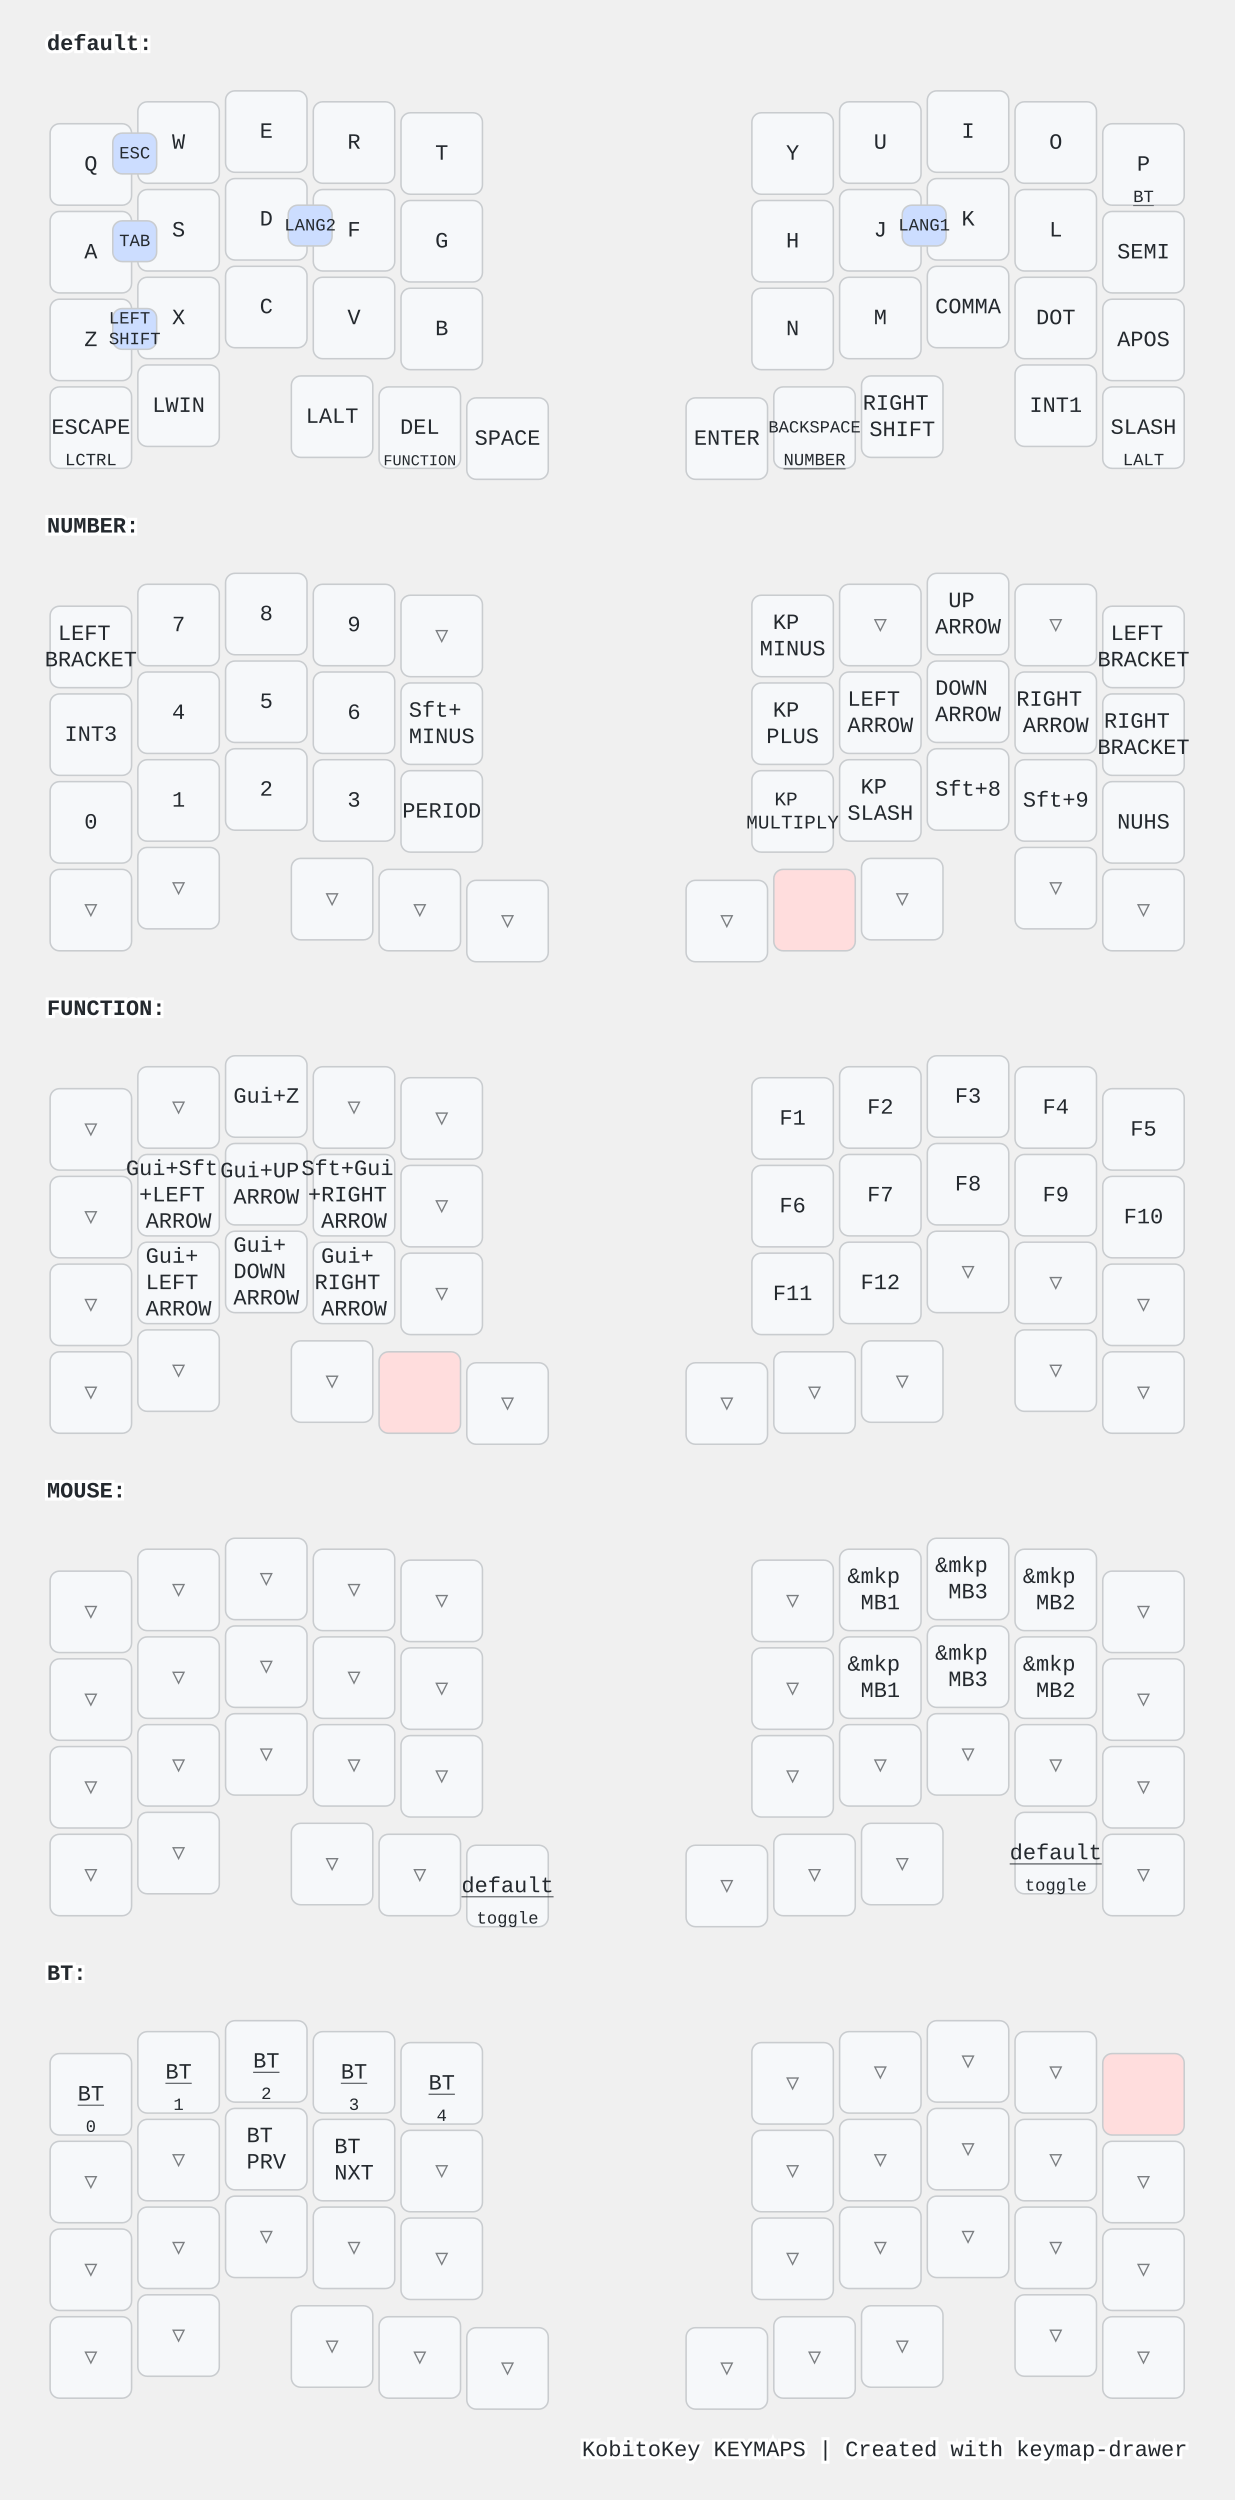
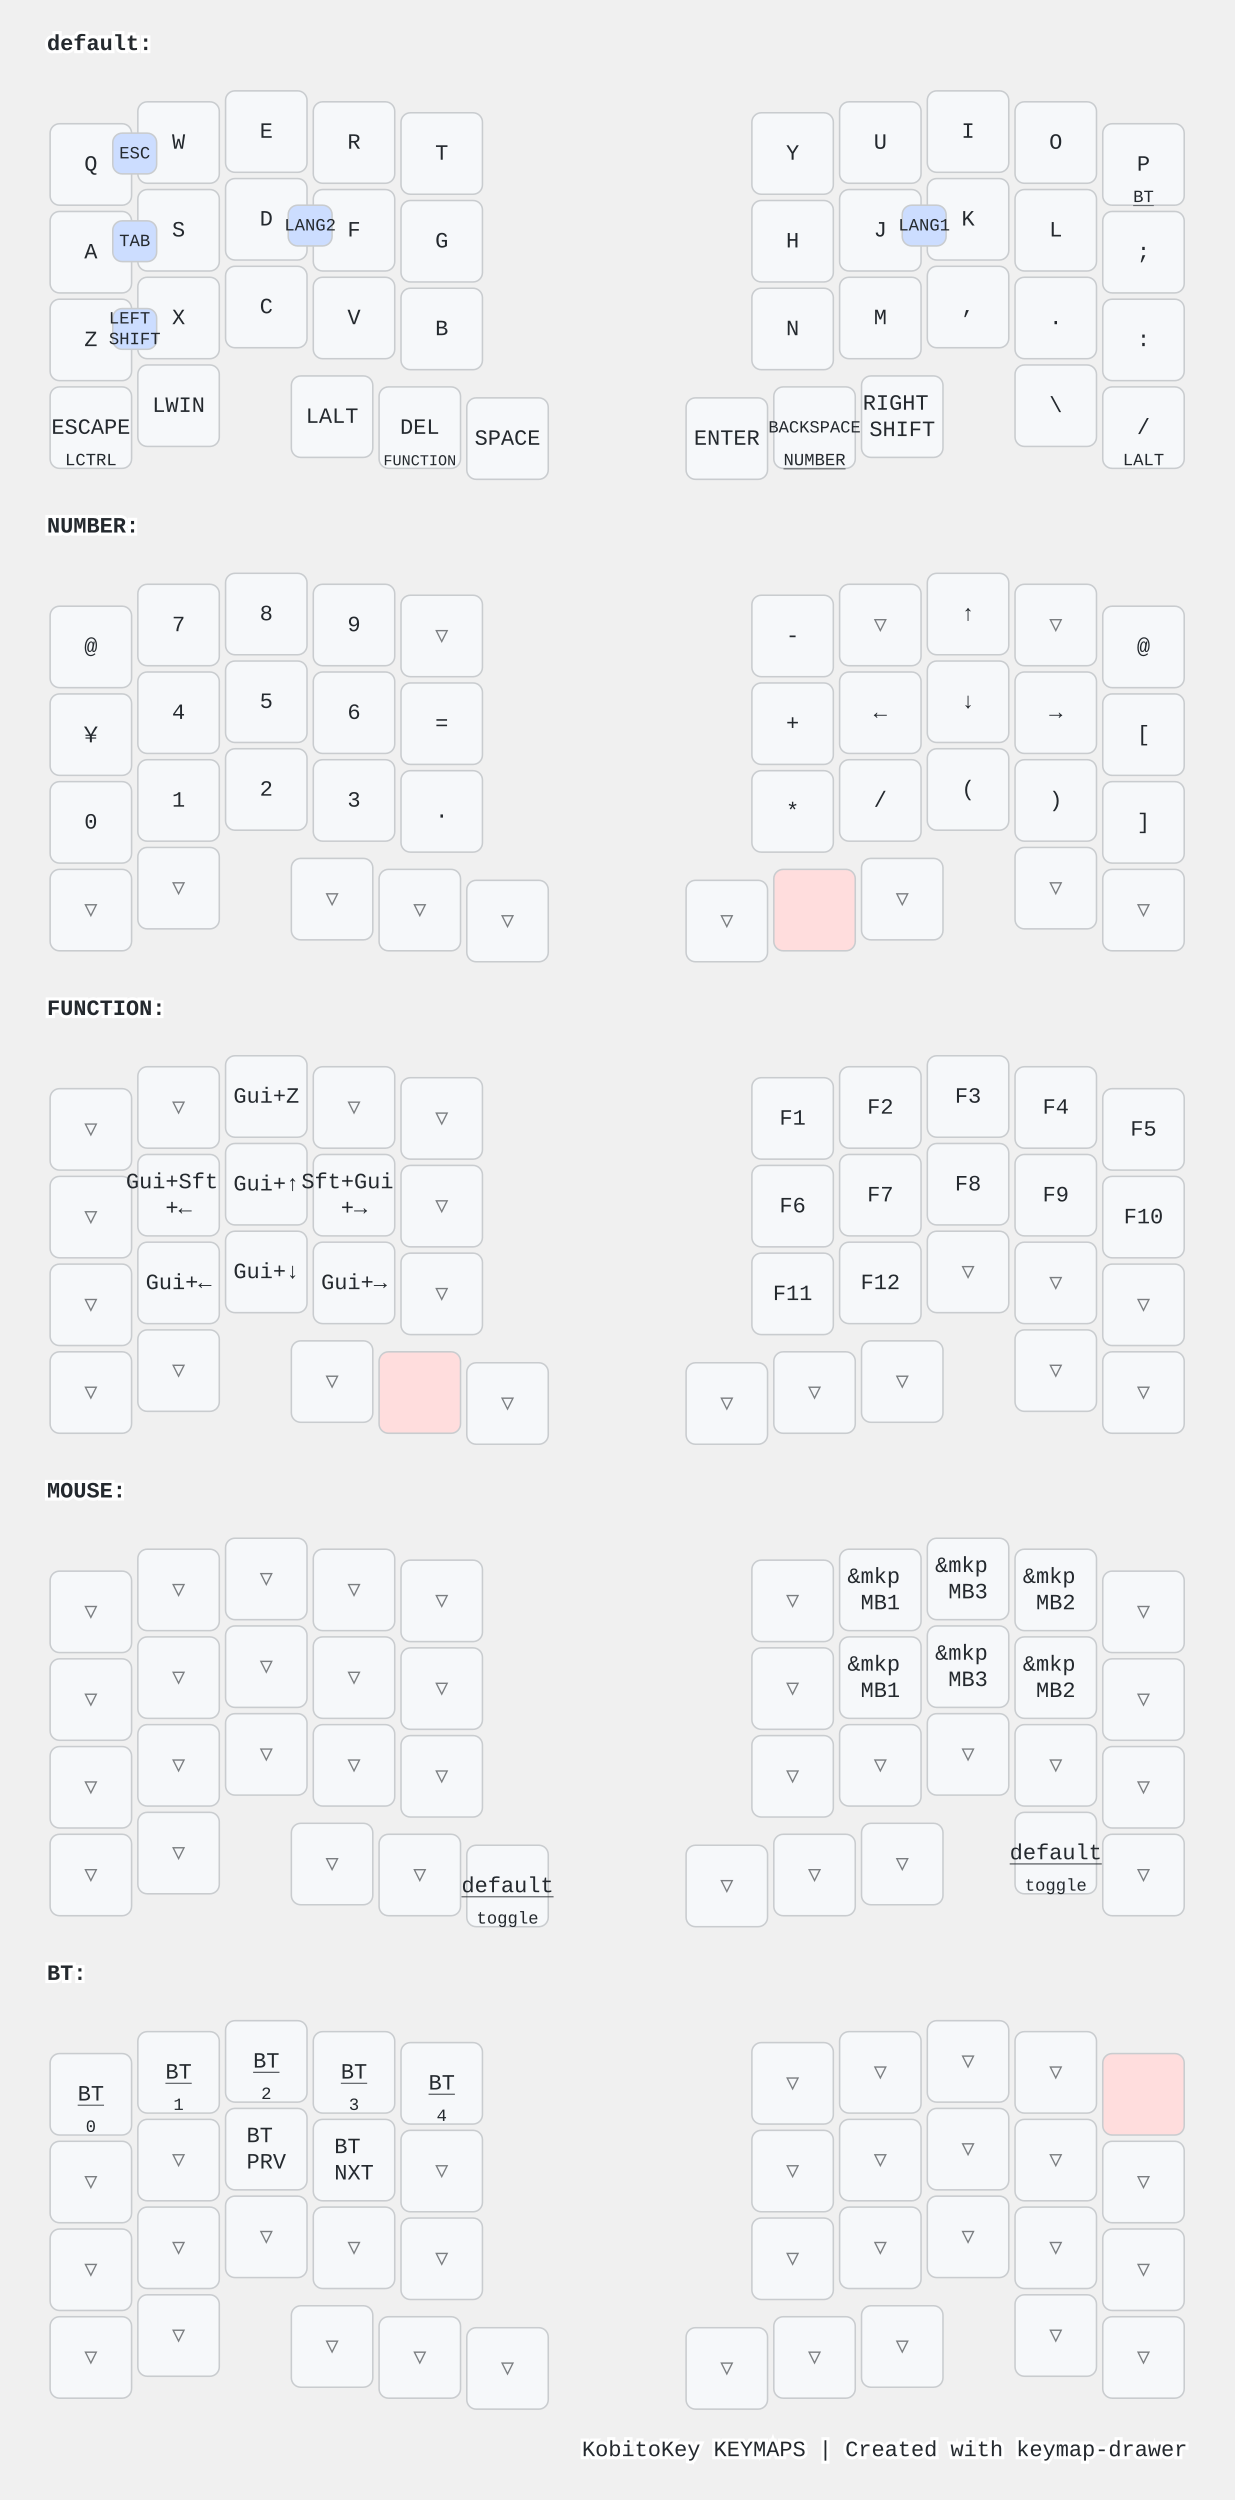
<svg xmlns="http://www.w3.org/2000/svg" width="788" height="1596" viewBox="0 0 788 1596" class="keymap">
  <style>/* inherit to force styles through use tags */
svg path {
    fill: inherit;
}

/* font and background color specifications */
svg.keymap {
    font-family: SFMono-Regular,Consolas,Liberation Mono,Menlo,monospace;
    font-size: 14px;
    font-kerning: normal;
    text-rendering: optimizeLegibility;
    fill: #24292e;
}

/* default key styling */
rect.key {
    fill: #f6f8fa;
}

rect.key, rect.combo {
    stroke: #c9cccf;
    stroke-width: 1;
}

/* default key side styling, only used is draw_key_sides is set */
rect.side {
    filter: brightness(90%);
}

/* color accent for combo boxes */
rect.combo, rect.combo-separate {
    fill: #cdf;
}

/* color accent for held keys */
rect.held, rect.combo.held {
    fill: #fdd;
}

/* color accent for ghost (optional) keys */
rect.ghost, rect.combo.ghost {
    stroke-dasharray: 4, 4;
    stroke-width: 2;
}

text {
    text-anchor: middle;
    dominant-baseline: middle;
}

/* styling for layer labels */
text.label {
    font-weight: bold;
    text-anchor: start;
    stroke: white;
    stroke-width: 4;
    paint-order: stroke;
}

/* styling for optional footer */
text.footer {
    text-anchor: end;
    dominant-baseline: auto;
    stroke: white;
    stroke-width: 4;
    paint-order: stroke;
}

/* styling for combo tap, and key non-tap label text */
text.combo, text.hold, text.shifted, text.left, text.right, text.tl, text.tr, text.bl, text.br {
    font-size: 11px;
}

text.hold, text.bl, text.br {
    text-anchor: middle;
    dominant-baseline: auto;
}

text.shifted, text.tl, text.tr {
    text-anchor: middle;
    dominant-baseline: hanging;
}

text.left, text.tl, text.bl {
    text-anchor: start;
}

text.right, text.tr, text.br {
    text-anchor: end;
}

text.layer-activator {
    text-decoration: underline;
}

/* styling for hold/shifted label text in combo box */
text.combo.hold, text.combo.shifted, text.combo.left, text.combo.right {
    font-size: 8px;
}

/* lighter symbol for transparent keys */
text.trans {
    fill: #7b7e81;
}

/* styling for combo dendrons */
path.combo {
    stroke-width: 1;
    stroke: gray;
    fill: none;
}

/* Start Tabler Icons Cleanup */
/* cannot use height/width with glyphs */
.icon-tabler &gt; path {
    fill: inherit;
    stroke: inherit;
    stroke-width: 2;
}
/* hide tabler's default box */
.icon-tabler &gt; path[stroke="none"][fill="none"] {
    visibility: hidden;
}
/* End Tabler Icons Cleanup */

@media (prefers-color-scheme: dark) {
svg.keymap { fill: #d1d6db; }
rect.key { fill: #3f4750; }
rect.key, rect.combo { stroke: #60666c; }
rect.combo, rect.combo-separate { fill: #1f3d7a; }
rect.held, rect.combo.held { fill: #854747; }
text.label, text.footer { stroke: black; }
text.trans { fill: #7e8184; }
path.combo { stroke: #7f7f7f; }

}</style>
  <g transform="translate(30, 0)" class="layer-default">
    <text x="0" y="28" class="label" id="default">default:</text>
    <g transform="translate(0, 56)">
      <g transform="translate(28, 49)" class="key keypos-0">
        <rect rx="6" ry="6" x="-26" y="-26" width="52" height="52" class="key" />
        <text x="0" y="0" class="key tap">Q</text>
      </g>
      <g transform="translate(84, 35)" class="key keypos-1">
        <rect rx="6" ry="6" x="-26" y="-26" width="52" height="52" class="key" />
        <text x="0" y="0" class="key tap">W</text>
      </g>
      <g transform="translate(140, 28)" class="key keypos-2">
        <rect rx="6" ry="6" x="-26" y="-26" width="52" height="52" class="key" />
        <text x="0" y="0" class="key tap">E</text>
      </g>
      <g transform="translate(196, 35)" class="key keypos-3">
        <rect rx="6" ry="6" x="-26" y="-26" width="52" height="52" class="key" />
        <text x="0" y="0" class="key tap">R</text>
      </g>
      <g transform="translate(252, 42)" class="key keypos-4">
        <rect rx="6" ry="6" x="-26" y="-26" width="52" height="52" class="key" />
        <text x="0" y="0" class="key tap">T</text>
      </g>
      <g transform="translate(476, 42)" class="key keypos-5">
        <rect rx="6" ry="6" x="-26" y="-26" width="52" height="52" class="key" />
        <text x="0" y="0" class="key tap">Y</text>
      </g>
      <g transform="translate(532, 35)" class="key keypos-6">
        <rect rx="6" ry="6" x="-26" y="-26" width="52" height="52" class="key" />
        <text x="0" y="0" class="key tap">U</text>
      </g>
      <g transform="translate(588, 28)" class="key keypos-7">
        <rect rx="6" ry="6" x="-26" y="-26" width="52" height="52" class="key" />
        <text x="0" y="0" class="key tap">I</text>
      </g>
      <g transform="translate(644, 35)" class="key keypos-8">
        <rect rx="6" ry="6" x="-26" y="-26" width="52" height="52" class="key" />
        <text x="0" y="0" class="key tap">O</text>
      </g>
      <g transform="translate(700, 49)" class="key keypos-9">
        <rect rx="6" ry="6" x="-26" y="-26" width="52" height="52" class="key" />
        <text x="0" y="0" class="key tap">P</text>
        <a href="#BT">
          <text x="0" y="24" class="key hold layer-activator">BT</text>
        </a>
      </g>
      <g transform="translate(28, 105)" class="key keypos-10">
        <rect rx="6" ry="6" x="-26" y="-26" width="52" height="52" class="key" />
        <text x="0" y="0" class="key tap">A</text>
      </g>
      <g transform="translate(84, 91)" class="key keypos-11">
        <rect rx="6" ry="6" x="-26" y="-26" width="52" height="52" class="key" />
        <text x="0" y="0" class="key tap">S</text>
      </g>
      <g transform="translate(140, 84)" class="key keypos-12">
        <rect rx="6" ry="6" x="-26" y="-26" width="52" height="52" class="key" />
        <text x="0" y="0" class="key tap">D</text>
      </g>
      <g transform="translate(196, 91)" class="key keypos-13">
        <rect rx="6" ry="6" x="-26" y="-26" width="52" height="52" class="key" />
        <text x="0" y="0" class="key tap">F</text>
      </g>
      <g transform="translate(252, 98)" class="key keypos-14">
        <rect rx="6" ry="6" x="-26" y="-26" width="52" height="52" class="key" />
        <text x="0" y="0" class="key tap">G</text>
      </g>
      <g transform="translate(476, 98)" class="key keypos-15">
        <rect rx="6" ry="6" x="-26" y="-26" width="52" height="52" class="key" />
        <text x="0" y="0" class="key tap">H</text>
      </g>
      <g transform="translate(532, 91)" class="key keypos-16">
        <rect rx="6" ry="6" x="-26" y="-26" width="52" height="52" class="key" />
        <text x="0" y="0" class="key tap">J</text>
      </g>
      <g transform="translate(588, 84)" class="key keypos-17">
        <rect rx="6" ry="6" x="-26" y="-26" width="52" height="52" class="key" />
        <text x="0" y="0" class="key tap">K</text>
      </g>
      <g transform="translate(644, 91)" class="key keypos-18">
        <rect rx="6" ry="6" x="-26" y="-26" width="52" height="52" class="key" />
        <text x="0" y="0" class="key tap">L</text>
      </g>
      <g transform="translate(700, 105)" class="key keypos-19">
        <rect rx="6" ry="6" x="-26" y="-26" width="52" height="52" class="key" />
-         <text x="0" y="0" class="key tap">SEMI</text>
+         <text x="0" y="0" class="key tap">;</text>
      </g>
      <g transform="translate(28, 161)" class="key keypos-20">
        <rect rx="6" ry="6" x="-26" y="-26" width="52" height="52" class="key" />
        <text x="0" y="0" class="key tap">Z</text>
      </g>
      <g transform="translate(84, 147)" class="key keypos-21">
        <rect rx="6" ry="6" x="-26" y="-26" width="52" height="52" class="key" />
        <text x="0" y="0" class="key tap">X</text>
      </g>
      <g transform="translate(140, 140)" class="key keypos-22">
        <rect rx="6" ry="6" x="-26" y="-26" width="52" height="52" class="key" />
        <text x="0" y="0" class="key tap">C</text>
      </g>
      <g transform="translate(196, 147)" class="key keypos-23">
        <rect rx="6" ry="6" x="-26" y="-26" width="52" height="52" class="key" />
        <text x="0" y="0" class="key tap">V</text>
      </g>
      <g transform="translate(252, 154)" class="key keypos-24">
        <rect rx="6" ry="6" x="-26" y="-26" width="52" height="52" class="key" />
        <text x="0" y="0" class="key tap">B</text>
      </g>
      <g transform="translate(476, 154)" class="key keypos-25">
        <rect rx="6" ry="6" x="-26" y="-26" width="52" height="52" class="key" />
        <text x="0" y="0" class="key tap">N</text>
      </g>
      <g transform="translate(532, 147)" class="key keypos-26">
        <rect rx="6" ry="6" x="-26" y="-26" width="52" height="52" class="key" />
        <text x="0" y="0" class="key tap">M</text>
      </g>
      <g transform="translate(588, 140)" class="key keypos-27">
        <rect rx="6" ry="6" x="-26" y="-26" width="52" height="52" class="key" />
-         <text x="0" y="0" class="key tap">COMMA</text>
+         <text x="0" y="0" class="key tap">,</text>
      </g>
      <g transform="translate(644, 147)" class="key keypos-28">
        <rect rx="6" ry="6" x="-26" y="-26" width="52" height="52" class="key" />
-         <text x="0" y="0" class="key tap">DOT</text>
+         <text x="0" y="0" class="key tap">.</text>
      </g>
      <g transform="translate(700, 161)" class="key keypos-29">
        <rect rx="6" ry="6" x="-26" y="-26" width="52" height="52" class="key" />
-         <text x="0" y="0" class="key tap">APOS</text>
+         <text x="0" y="0" class="key tap">:</text>
      </g>
      <g transform="translate(28, 217)" class="key keypos-30">
        <rect rx="6" ry="6" x="-26" y="-26" width="52" height="52" class="key" />
        <text x="0" y="0" class="key tap">ESCAPE</text>
        <text x="0" y="24" class="key hold">LCTRL</text>
      </g>
      <g transform="translate(84, 203)" class="key keypos-31">
        <rect rx="6" ry="6" x="-26" y="-26" width="52" height="52" class="key" />
        <text x="0" y="0" class="key tap">LWIN</text>
      </g>
      <g transform="translate(182, 210)" class="key keypos-32">
        <rect rx="6" ry="6" x="-26" y="-26" width="52" height="52" class="key" />
        <text x="0" y="0" class="key tap">LALT</text>
      </g>
      <g transform="translate(238, 217)" class="key keypos-33">
        <rect rx="6" ry="6" x="-26" y="-26" width="52" height="52" class="key" />
        <text x="0" y="0" class="key tap">DEL</text>
        <a href="#FUNCTION">
          <text x="0" y="24" class="key hold layer-activator">
            <tspan style="font-size: 88%">FUNCTION</tspan>
          </text>
        </a>
      </g>
      <g transform="translate(294, 224)" class="key keypos-34">
        <rect rx="6" ry="6" x="-26" y="-26" width="52" height="52" class="key" />
        <text x="0" y="0" class="key tap">SPACE</text>
      </g>
      <g transform="translate(434, 224)" class="key keypos-35">
        <rect rx="6" ry="6" x="-26" y="-26" width="52" height="52" class="key" />
        <text x="0" y="0" class="key tap">ENTER</text>
      </g>
      <g transform="translate(490, 217)" class="key keypos-36">
        <rect rx="6" ry="6" x="-26" y="-26" width="52" height="52" class="key" />
        <text x="0" y="0" class="key tap">
          <tspan style="font-size: 78%">BACKSPACE</tspan>
        </text>
        <a href="#NUMBER">
          <text x="0" y="24" class="key hold layer-activator">NUMBER</text>
        </a>
      </g>
      <g transform="translate(546, 210)" class="key keypos-37">
        <rect rx="6" ry="6" x="-26" y="-26" width="52" height="52" class="key" />
        <text x="0" y="0" class="key tap">
          <tspan x="0" dy="-0.6em">RIGHT</tspan>
          <tspan x="0" dy="1.2em">SHIFT</tspan>
        </text>
      </g>
      <g transform="translate(644, 203)" class="key keypos-38">
        <rect rx="6" ry="6" x="-26" y="-26" width="52" height="52" class="key" />
-         <text x="0" y="0" class="key tap">INT1</text>
+         <text x="0" y="0" class="key tap">\</text>
      </g>
      <g transform="translate(700, 217)" class="key keypos-39">
        <rect rx="6" ry="6" x="-26" y="-26" width="52" height="52" class="key" />
-         <text x="0" y="0" class="key tap">SLASH</text>
+         <text x="0" y="0" class="key tap">/</text>
        <text x="0" y="24" class="key hold">LALT</text>
      </g>
      <g class="combo combopos-0">
        <rect rx="6" ry="6" x="154" y="75" width="28" height="26" class="combo" />
        <text x="168" y="88" class="combo tap">LANG2</text>
      </g>
      <g class="combo combopos-1">
        <rect rx="6" ry="6" x="546" y="75" width="28" height="26" class="combo" />
        <text x="560" y="88" class="combo tap">LANG1</text>
      </g>
      <g class="combo combopos-2">
        <rect rx="6" ry="6" x="42" y="29" width="28" height="26" class="combo" />
        <text x="56" y="42" class="combo tap">ESC</text>
      </g>
      <g class="combo combopos-3">
        <rect rx="6" ry="6" x="42" y="85" width="28" height="26" class="combo" />
        <text x="56" y="98" class="combo tap">TAB</text>
      </g>
      <g class="combo combopos-4">
        <rect rx="6" ry="6" x="42" y="141" width="28" height="26" class="combo" />
        <text x="56" y="154" class="combo tap">
          <tspan x="56" dy="-0.6em">LEFT</tspan>
          <tspan x="56" dy="1.2em">SHIFT</tspan>
        </text>
      </g>
    </g>
  </g>
  <g transform="translate(30, 308)" class="layer-NUMBER">
    <text x="0" y="28" class="label" id="NUMBER">NUMBER:</text>
    <g transform="translate(0, 56)">
      <g transform="translate(28, 49)" class="key keypos-0">
        <rect rx="6" ry="6" x="-26" y="-26" width="52" height="52" class="key" />
-         <text x="0" y="0" class="key tap">
-           <tspan x="0" dy="-0.6em">LEFT</tspan>
-           <tspan x="0" dy="1.2em">BRACKET</tspan>
-         </text>
+         <text x="0" y="0" class="key tap">@</text>
      </g>
      <g transform="translate(84, 35)" class="key keypos-1">
        <rect rx="6" ry="6" x="-26" y="-26" width="52" height="52" class="key" />
        <text x="0" y="0" class="key tap">7</text>
      </g>
      <g transform="translate(140, 28)" class="key keypos-2">
        <rect rx="6" ry="6" x="-26" y="-26" width="52" height="52" class="key" />
        <text x="0" y="0" class="key tap">8</text>
      </g>
      <g transform="translate(196, 35)" class="key keypos-3">
        <rect rx="6" ry="6" x="-26" y="-26" width="52" height="52" class="key" />
        <text x="0" y="0" class="key tap">9</text>
      </g>
      <g transform="translate(252, 42)" class="key trans keypos-4">
        <rect rx="6" ry="6" x="-26" y="-26" width="52" height="52" class="key trans" />
        <text x="0" y="0" class="key trans tap">▽</text>
      </g>
      <g transform="translate(476, 42)" class="key keypos-5">
        <rect rx="6" ry="6" x="-26" y="-26" width="52" height="52" class="key" />
-         <text x="0" y="0" class="key tap">
-           <tspan x="0" dy="-0.6em">KP</tspan>
-           <tspan x="0" dy="1.2em">MINUS</tspan>
-         </text>
+         <text x="0" y="0" class="key tap">-</text>
      </g>
      <g transform="translate(532, 35)" class="key trans keypos-6">
        <rect rx="6" ry="6" x="-26" y="-26" width="52" height="52" class="key trans" />
        <text x="0" y="0" class="key trans tap">▽</text>
      </g>
      <g transform="translate(588, 28)" class="key keypos-7">
        <rect rx="6" ry="6" x="-26" y="-26" width="52" height="52" class="key" />
-         <text x="0" y="0" class="key tap">
-           <tspan x="0" dy="-0.6em">UP</tspan>
-           <tspan x="0" dy="1.2em">ARROW</tspan>
-         </text>
+         <text x="0" y="0" class="key tap">↑</text>
      </g>
      <g transform="translate(644, 35)" class="key trans keypos-8">
        <rect rx="6" ry="6" x="-26" y="-26" width="52" height="52" class="key trans" />
        <text x="0" y="0" class="key trans tap">▽</text>
      </g>
      <g transform="translate(700, 49)" class="key keypos-9">
        <rect rx="6" ry="6" x="-26" y="-26" width="52" height="52" class="key" />
-         <text x="0" y="0" class="key tap">
-           <tspan x="0" dy="-0.6em">LEFT</tspan>
-           <tspan x="0" dy="1.2em">BRACKET</tspan>
-         </text>
+         <text x="0" y="0" class="key tap">@</text>
      </g>
      <g transform="translate(28, 105)" class="key keypos-10">
        <rect rx="6" ry="6" x="-26" y="-26" width="52" height="52" class="key" />
-         <text x="0" y="0" class="key tap">INT3</text>
+         <text x="0" y="0" class="key tap">￥</text>
      </g>
      <g transform="translate(84, 91)" class="key keypos-11">
        <rect rx="6" ry="6" x="-26" y="-26" width="52" height="52" class="key" />
        <text x="0" y="0" class="key tap">4</text>
      </g>
      <g transform="translate(140, 84)" class="key keypos-12">
        <rect rx="6" ry="6" x="-26" y="-26" width="52" height="52" class="key" />
        <text x="0" y="0" class="key tap">5</text>
      </g>
      <g transform="translate(196, 91)" class="key keypos-13">
        <rect rx="6" ry="6" x="-26" y="-26" width="52" height="52" class="key" />
        <text x="0" y="0" class="key tap">6</text>
      </g>
      <g transform="translate(252, 98)" class="key keypos-14">
        <rect rx="6" ry="6" x="-26" y="-26" width="52" height="52" class="key" />
-         <text x="0" y="0" class="key tap">
-           <tspan x="0" dy="-0.6em">Sft+</tspan>
-           <tspan x="0" dy="1.2em">MINUS</tspan>
-         </text>
+         <text x="0" y="0" class="key tap">=</text>
      </g>
      <g transform="translate(476, 98)" class="key keypos-15">
        <rect rx="6" ry="6" x="-26" y="-26" width="52" height="52" class="key" />
-         <text x="0" y="0" class="key tap">
-           <tspan x="0" dy="-0.6em">KP</tspan>
-           <tspan x="0" dy="1.2em">PLUS</tspan>
-         </text>
+         <text x="0" y="0" class="key tap">+</text>
      </g>
      <g transform="translate(532, 91)" class="key keypos-16">
        <rect rx="6" ry="6" x="-26" y="-26" width="52" height="52" class="key" />
-         <text x="0" y="0" class="key tap">
-           <tspan x="0" dy="-0.6em">LEFT</tspan>
-           <tspan x="0" dy="1.2em">ARROW</tspan>
-         </text>
+         <text x="0" y="0" class="key tap">←</text>
      </g>
      <g transform="translate(588, 84)" class="key keypos-17">
        <rect rx="6" ry="6" x="-26" y="-26" width="52" height="52" class="key" />
-         <text x="0" y="0" class="key tap">
-           <tspan x="0" dy="-0.6em">DOWN</tspan>
-           <tspan x="0" dy="1.2em">ARROW</tspan>
-         </text>
+         <text x="0" y="0" class="key tap">↓</text>
      </g>
      <g transform="translate(644, 91)" class="key keypos-18">
        <rect rx="6" ry="6" x="-26" y="-26" width="52" height="52" class="key" />
-         <text x="0" y="0" class="key tap">
-           <tspan x="0" dy="-0.6em">RIGHT</tspan>
-           <tspan x="0" dy="1.2em">ARROW</tspan>
-         </text>
+         <text x="0" y="0" class="key tap">→</text>
      </g>
      <g transform="translate(700, 105)" class="key keypos-19">
        <rect rx="6" ry="6" x="-26" y="-26" width="52" height="52" class="key" />
-         <text x="0" y="0" class="key tap">
-           <tspan x="0" dy="-0.6em">RIGHT</tspan>
-           <tspan x="0" dy="1.2em">BRACKET</tspan>
-         </text>
+         <text x="0" y="0" class="key tap">[</text>
      </g>
      <g transform="translate(28, 161)" class="key keypos-20">
        <rect rx="6" ry="6" x="-26" y="-26" width="52" height="52" class="key" />
        <text x="0" y="0" class="key tap">0</text>
      </g>
      <g transform="translate(84, 147)" class="key keypos-21">
        <rect rx="6" ry="6" x="-26" y="-26" width="52" height="52" class="key" />
        <text x="0" y="0" class="key tap">1</text>
      </g>
      <g transform="translate(140, 140)" class="key keypos-22">
        <rect rx="6" ry="6" x="-26" y="-26" width="52" height="52" class="key" />
        <text x="0" y="0" class="key tap">2</text>
      </g>
      <g transform="translate(196, 147)" class="key keypos-23">
        <rect rx="6" ry="6" x="-26" y="-26" width="52" height="52" class="key" />
        <text x="0" y="0" class="key tap">3</text>
      </g>
      <g transform="translate(252, 154)" class="key keypos-24">
        <rect rx="6" ry="6" x="-26" y="-26" width="52" height="52" class="key" />
-         <text x="0" y="0" class="key tap">PERIOD</text>
+         <text x="0" y="0" class="key tap">.</text>
      </g>
      <g transform="translate(476, 154)" class="key keypos-25">
        <rect rx="6" ry="6" x="-26" y="-26" width="52" height="52" class="key" />
-         <text x="0" y="0" class="key tap">
-           <tspan x="0" dy="-0.6em" style="font-size: 88%">KP</tspan>
-           <tspan x="0" dy="1.2em" style="font-size: 88%">MULTIPLY</tspan>
-         </text>
+         <text x="0" y="0" class="key tap">*</text>
      </g>
      <g transform="translate(532, 147)" class="key keypos-26">
        <rect rx="6" ry="6" x="-26" y="-26" width="52" height="52" class="key" />
-         <text x="0" y="0" class="key tap">
-           <tspan x="0" dy="-0.6em">KP</tspan>
-           <tspan x="0" dy="1.2em">SLASH</tspan>
-         </text>
+         <text x="0" y="0" class="key tap">/</text>
      </g>
      <g transform="translate(588, 140)" class="key keypos-27">
        <rect rx="6" ry="6" x="-26" y="-26" width="52" height="52" class="key" />
-         <text x="0" y="0" class="key tap">Sft+8</text>
+         <text x="0" y="0" class="key tap">(</text>
      </g>
      <g transform="translate(644, 147)" class="key keypos-28">
        <rect rx="6" ry="6" x="-26" y="-26" width="52" height="52" class="key" />
-         <text x="0" y="0" class="key tap">Sft+9</text>
+         <text x="0" y="0" class="key tap">)</text>
      </g>
      <g transform="translate(700, 161)" class="key keypos-29">
        <rect rx="6" ry="6" x="-26" y="-26" width="52" height="52" class="key" />
-         <text x="0" y="0" class="key tap">NUHS</text>
+         <text x="0" y="0" class="key tap">]</text>
      </g>
      <g transform="translate(28, 217)" class="key trans keypos-30">
        <rect rx="6" ry="6" x="-26" y="-26" width="52" height="52" class="key trans" />
        <text x="0" y="0" class="key trans tap">▽</text>
      </g>
      <g transform="translate(84, 203)" class="key trans keypos-31">
        <rect rx="6" ry="6" x="-26" y="-26" width="52" height="52" class="key trans" />
        <text x="0" y="0" class="key trans tap">▽</text>
      </g>
      <g transform="translate(182, 210)" class="key trans keypos-32">
        <rect rx="6" ry="6" x="-26" y="-26" width="52" height="52" class="key trans" />
        <text x="0" y="0" class="key trans tap">▽</text>
      </g>
      <g transform="translate(238, 217)" class="key trans keypos-33">
        <rect rx="6" ry="6" x="-26" y="-26" width="52" height="52" class="key trans" />
        <text x="0" y="0" class="key trans tap">▽</text>
      </g>
      <g transform="translate(294, 224)" class="key trans keypos-34">
        <rect rx="6" ry="6" x="-26" y="-26" width="52" height="52" class="key trans" />
        <text x="0" y="0" class="key trans tap">▽</text>
      </g>
      <g transform="translate(434, 224)" class="key trans keypos-35">
        <rect rx="6" ry="6" x="-26" y="-26" width="52" height="52" class="key trans" />
        <text x="0" y="0" class="key trans tap">▽</text>
      </g>
      <g transform="translate(490, 217)" class="key held keypos-36">
        <rect rx="6" ry="6" x="-26" y="-26" width="52" height="52" class="key held" />
      </g>
      <g transform="translate(546, 210)" class="key trans keypos-37">
        <rect rx="6" ry="6" x="-26" y="-26" width="52" height="52" class="key trans" />
        <text x="0" y="0" class="key trans tap">▽</text>
      </g>
      <g transform="translate(644, 203)" class="key trans keypos-38">
        <rect rx="6" ry="6" x="-26" y="-26" width="52" height="52" class="key trans" />
        <text x="0" y="0" class="key trans tap">▽</text>
      </g>
      <g transform="translate(700, 217)" class="key trans keypos-39">
        <rect rx="6" ry="6" x="-26" y="-26" width="52" height="52" class="key trans" />
        <text x="0" y="0" class="key trans tap">▽</text>
      </g>
    </g>
  </g>
  <g transform="translate(30, 616)" class="layer-FUNCTION">
    <text x="0" y="28" class="label" id="FUNCTION">FUNCTION:</text>
    <g transform="translate(0, 56)">
      <g transform="translate(28, 49)" class="key trans keypos-0">
        <rect rx="6" ry="6" x="-26" y="-26" width="52" height="52" class="key trans" />
        <text x="0" y="0" class="key trans tap">▽</text>
      </g>
      <g transform="translate(84, 35)" class="key trans keypos-1">
        <rect rx="6" ry="6" x="-26" y="-26" width="52" height="52" class="key trans" />
        <text x="0" y="0" class="key trans tap">▽</text>
      </g>
      <g transform="translate(140, 28)" class="key keypos-2">
        <rect rx="6" ry="6" x="-26" y="-26" width="52" height="52" class="key" />
        <text x="0" y="0" class="key tap">Gui+Z</text>
      </g>
      <g transform="translate(196, 35)" class="key trans keypos-3">
        <rect rx="6" ry="6" x="-26" y="-26" width="52" height="52" class="key trans" />
        <text x="0" y="0" class="key trans tap">▽</text>
      </g>
      <g transform="translate(252, 42)" class="key trans keypos-4">
        <rect rx="6" ry="6" x="-26" y="-26" width="52" height="52" class="key trans" />
        <text x="0" y="0" class="key trans tap">▽</text>
      </g>
      <g transform="translate(476, 42)" class="key keypos-5">
        <rect rx="6" ry="6" x="-26" y="-26" width="52" height="52" class="key" />
        <text x="0" y="0" class="key tap">F1</text>
      </g>
      <g transform="translate(532, 35)" class="key keypos-6">
        <rect rx="6" ry="6" x="-26" y="-26" width="52" height="52" class="key" />
        <text x="0" y="0" class="key tap">F2</text>
      </g>
      <g transform="translate(588, 28)" class="key keypos-7">
        <rect rx="6" ry="6" x="-26" y="-26" width="52" height="52" class="key" />
        <text x="0" y="0" class="key tap">F3</text>
      </g>
      <g transform="translate(644, 35)" class="key keypos-8">
        <rect rx="6" ry="6" x="-26" y="-26" width="52" height="52" class="key" />
        <text x="0" y="0" class="key tap">F4</text>
      </g>
      <g transform="translate(700, 49)" class="key keypos-9">
        <rect rx="6" ry="6" x="-26" y="-26" width="52" height="52" class="key" />
        <text x="0" y="0" class="key tap">F5</text>
      </g>
      <g transform="translate(28, 105)" class="key trans keypos-10">
        <rect rx="6" ry="6" x="-26" y="-26" width="52" height="52" class="key trans" />
        <text x="0" y="0" class="key trans tap">▽</text>
      </g>
      <g transform="translate(84, 91)" class="key keypos-11">
        <rect rx="6" ry="6" x="-26" y="-26" width="52" height="52" class="key" />
        <text x="0" y="0" class="key tap">
-           <tspan x="0" dy="-1.2em">Gui+Sft</tspan>
-           <tspan x="0" dy="1.2em">+LEFT</tspan>
-           <tspan x="0" dy="1.2em">ARROW</tspan>
+           <tspan x="0" dy="-0.6em">Gui+Sft</tspan>
+           <tspan x="0" dy="1.2em">+←</tspan>
        </text>
      </g>
      <g transform="translate(140, 84)" class="key keypos-12">
        <rect rx="6" ry="6" x="-26" y="-26" width="52" height="52" class="key" />
-         <text x="0" y="0" class="key tap">
-           <tspan x="0" dy="-0.6em">Gui+UP</tspan>
-           <tspan x="0" dy="1.2em">ARROW</tspan>
-         </text>
+         <text x="0" y="0" class="key tap">Gui+↑</text>
      </g>
      <g transform="translate(196, 91)" class="key keypos-13">
        <rect rx="6" ry="6" x="-26" y="-26" width="52" height="52" class="key" />
        <text x="0" y="0" class="key tap">
-           <tspan x="0" dy="-1.2em">Sft+Gui</tspan>
-           <tspan x="0" dy="1.2em">+RIGHT</tspan>
-           <tspan x="0" dy="1.2em">ARROW</tspan>
+           <tspan x="0" dy="-0.6em">Sft+Gui</tspan>
+           <tspan x="0" dy="1.2em">+→</tspan>
        </text>
      </g>
      <g transform="translate(252, 98)" class="key trans keypos-14">
        <rect rx="6" ry="6" x="-26" y="-26" width="52" height="52" class="key trans" />
        <text x="0" y="0" class="key trans tap">▽</text>
      </g>
      <g transform="translate(476, 98)" class="key keypos-15">
        <rect rx="6" ry="6" x="-26" y="-26" width="52" height="52" class="key" />
        <text x="0" y="0" class="key tap">F6</text>
      </g>
      <g transform="translate(532, 91)" class="key keypos-16">
        <rect rx="6" ry="6" x="-26" y="-26" width="52" height="52" class="key" />
        <text x="0" y="0" class="key tap">F7</text>
      </g>
      <g transform="translate(588, 84)" class="key keypos-17">
        <rect rx="6" ry="6" x="-26" y="-26" width="52" height="52" class="key" />
        <text x="0" y="0" class="key tap">F8</text>
      </g>
      <g transform="translate(644, 91)" class="key keypos-18">
        <rect rx="6" ry="6" x="-26" y="-26" width="52" height="52" class="key" />
        <text x="0" y="0" class="key tap">F9</text>
      </g>
      <g transform="translate(700, 105)" class="key keypos-19">
        <rect rx="6" ry="6" x="-26" y="-26" width="52" height="52" class="key" />
        <text x="0" y="0" class="key tap">F10</text>
      </g>
      <g transform="translate(28, 161)" class="key trans keypos-20">
        <rect rx="6" ry="6" x="-26" y="-26" width="52" height="52" class="key trans" />
        <text x="0" y="0" class="key trans tap">▽</text>
      </g>
      <g transform="translate(84, 147)" class="key keypos-21">
        <rect rx="6" ry="6" x="-26" y="-26" width="52" height="52" class="key" />
-         <text x="0" y="0" class="key tap">
-           <tspan x="0" dy="-1.2em">Gui+</tspan>
-           <tspan x="0" dy="1.2em">LEFT</tspan>
-           <tspan x="0" dy="1.2em">ARROW</tspan>
-         </text>
+         <text x="0" y="0" class="key tap">Gui+←</text>
      </g>
      <g transform="translate(140, 140)" class="key keypos-22">
        <rect rx="6" ry="6" x="-26" y="-26" width="52" height="52" class="key" />
-         <text x="0" y="0" class="key tap">
-           <tspan x="0" dy="-1.2em">Gui+</tspan>
-           <tspan x="0" dy="1.2em">DOWN</tspan>
-           <tspan x="0" dy="1.2em">ARROW</tspan>
-         </text>
+         <text x="0" y="0" class="key tap">Gui+↓</text>
      </g>
      <g transform="translate(196, 147)" class="key keypos-23">
        <rect rx="6" ry="6" x="-26" y="-26" width="52" height="52" class="key" />
-         <text x="0" y="0" class="key tap">
-           <tspan x="0" dy="-1.2em">Gui+</tspan>
-           <tspan x="0" dy="1.2em">RIGHT</tspan>
-           <tspan x="0" dy="1.2em">ARROW</tspan>
-         </text>
+         <text x="0" y="0" class="key tap">Gui+→</text>
      </g>
      <g transform="translate(252, 154)" class="key trans keypos-24">
        <rect rx="6" ry="6" x="-26" y="-26" width="52" height="52" class="key trans" />
        <text x="0" y="0" class="key trans tap">▽</text>
      </g>
      <g transform="translate(476, 154)" class="key keypos-25">
        <rect rx="6" ry="6" x="-26" y="-26" width="52" height="52" class="key" />
        <text x="0" y="0" class="key tap">F11</text>
      </g>
      <g transform="translate(532, 147)" class="key keypos-26">
        <rect rx="6" ry="6" x="-26" y="-26" width="52" height="52" class="key" />
        <text x="0" y="0" class="key tap">F12</text>
      </g>
      <g transform="translate(588, 140)" class="key trans keypos-27">
        <rect rx="6" ry="6" x="-26" y="-26" width="52" height="52" class="key trans" />
        <text x="0" y="0" class="key trans tap">▽</text>
      </g>
      <g transform="translate(644, 147)" class="key trans keypos-28">
        <rect rx="6" ry="6" x="-26" y="-26" width="52" height="52" class="key trans" />
        <text x="0" y="0" class="key trans tap">▽</text>
      </g>
      <g transform="translate(700, 161)" class="key trans keypos-29">
        <rect rx="6" ry="6" x="-26" y="-26" width="52" height="52" class="key trans" />
        <text x="0" y="0" class="key trans tap">▽</text>
      </g>
      <g transform="translate(28, 217)" class="key trans keypos-30">
        <rect rx="6" ry="6" x="-26" y="-26" width="52" height="52" class="key trans" />
        <text x="0" y="0" class="key trans tap">▽</text>
      </g>
      <g transform="translate(84, 203)" class="key trans keypos-31">
        <rect rx="6" ry="6" x="-26" y="-26" width="52" height="52" class="key trans" />
        <text x="0" y="0" class="key trans tap">▽</text>
      </g>
      <g transform="translate(182, 210)" class="key trans keypos-32">
        <rect rx="6" ry="6" x="-26" y="-26" width="52" height="52" class="key trans" />
        <text x="0" y="0" class="key trans tap">▽</text>
      </g>
      <g transform="translate(238, 217)" class="key held keypos-33">
        <rect rx="6" ry="6" x="-26" y="-26" width="52" height="52" class="key held" />
      </g>
      <g transform="translate(294, 224)" class="key trans keypos-34">
        <rect rx="6" ry="6" x="-26" y="-26" width="52" height="52" class="key trans" />
        <text x="0" y="0" class="key trans tap">▽</text>
      </g>
      <g transform="translate(434, 224)" class="key trans keypos-35">
        <rect rx="6" ry="6" x="-26" y="-26" width="52" height="52" class="key trans" />
        <text x="0" y="0" class="key trans tap">▽</text>
      </g>
      <g transform="translate(490, 217)" class="key trans keypos-36">
        <rect rx="6" ry="6" x="-26" y="-26" width="52" height="52" class="key trans" />
        <text x="0" y="0" class="key trans tap">▽</text>
      </g>
      <g transform="translate(546, 210)" class="key trans keypos-37">
        <rect rx="6" ry="6" x="-26" y="-26" width="52" height="52" class="key trans" />
        <text x="0" y="0" class="key trans tap">▽</text>
      </g>
      <g transform="translate(644, 203)" class="key trans keypos-38">
        <rect rx="6" ry="6" x="-26" y="-26" width="52" height="52" class="key trans" />
        <text x="0" y="0" class="key trans tap">▽</text>
      </g>
      <g transform="translate(700, 217)" class="key trans keypos-39">
        <rect rx="6" ry="6" x="-26" y="-26" width="52" height="52" class="key trans" />
        <text x="0" y="0" class="key trans tap">▽</text>
      </g>
    </g>
  </g>
  <g transform="translate(30, 924)" class="layer-MOUSE">
    <text x="0" y="28" class="label" id="MOUSE">MOUSE:</text>
    <g transform="translate(0, 56)">
      <g transform="translate(28, 49)" class="key trans keypos-0">
        <rect rx="6" ry="6" x="-26" y="-26" width="52" height="52" class="key trans" />
        <text x="0" y="0" class="key trans tap">▽</text>
      </g>
      <g transform="translate(84, 35)" class="key trans keypos-1">
        <rect rx="6" ry="6" x="-26" y="-26" width="52" height="52" class="key trans" />
        <text x="0" y="0" class="key trans tap">▽</text>
      </g>
      <g transform="translate(140, 28)" class="key trans keypos-2">
        <rect rx="6" ry="6" x="-26" y="-26" width="52" height="52" class="key trans" />
        <text x="0" y="0" class="key trans tap">▽</text>
      </g>
      <g transform="translate(196, 35)" class="key trans keypos-3">
        <rect rx="6" ry="6" x="-26" y="-26" width="52" height="52" class="key trans" />
        <text x="0" y="0" class="key trans tap">▽</text>
      </g>
      <g transform="translate(252, 42)" class="key trans keypos-4">
        <rect rx="6" ry="6" x="-26" y="-26" width="52" height="52" class="key trans" />
        <text x="0" y="0" class="key trans tap">▽</text>
      </g>
      <g transform="translate(476, 42)" class="key trans keypos-5">
        <rect rx="6" ry="6" x="-26" y="-26" width="52" height="52" class="key trans" />
        <text x="0" y="0" class="key trans tap">▽</text>
      </g>
      <g transform="translate(532, 35)" class="key keypos-6">
        <rect rx="6" ry="6" x="-26" y="-26" width="52" height="52" class="key" />
        <text x="0" y="0" class="key tap">
          <tspan x="0" dy="-0.6em">&amp;mkp</tspan>
          <tspan x="0" dy="1.2em">MB1</tspan>
        </text>
      </g>
      <g transform="translate(588, 28)" class="key keypos-7">
        <rect rx="6" ry="6" x="-26" y="-26" width="52" height="52" class="key" />
        <text x="0" y="0" class="key tap">
          <tspan x="0" dy="-0.6em">&amp;mkp</tspan>
          <tspan x="0" dy="1.2em">MB3</tspan>
        </text>
      </g>
      <g transform="translate(644, 35)" class="key keypos-8">
        <rect rx="6" ry="6" x="-26" y="-26" width="52" height="52" class="key" />
        <text x="0" y="0" class="key tap">
          <tspan x="0" dy="-0.6em">&amp;mkp</tspan>
          <tspan x="0" dy="1.2em">MB2</tspan>
        </text>
      </g>
      <g transform="translate(700, 49)" class="key trans keypos-9">
        <rect rx="6" ry="6" x="-26" y="-26" width="52" height="52" class="key trans" />
        <text x="0" y="0" class="key trans tap">▽</text>
      </g>
      <g transform="translate(28, 105)" class="key trans keypos-10">
        <rect rx="6" ry="6" x="-26" y="-26" width="52" height="52" class="key trans" />
        <text x="0" y="0" class="key trans tap">▽</text>
      </g>
      <g transform="translate(84, 91)" class="key trans keypos-11">
        <rect rx="6" ry="6" x="-26" y="-26" width="52" height="52" class="key trans" />
        <text x="0" y="0" class="key trans tap">▽</text>
      </g>
      <g transform="translate(140, 84)" class="key trans keypos-12">
        <rect rx="6" ry="6" x="-26" y="-26" width="52" height="52" class="key trans" />
        <text x="0" y="0" class="key trans tap">▽</text>
      </g>
      <g transform="translate(196, 91)" class="key trans keypos-13">
        <rect rx="6" ry="6" x="-26" y="-26" width="52" height="52" class="key trans" />
        <text x="0" y="0" class="key trans tap">▽</text>
      </g>
      <g transform="translate(252, 98)" class="key trans keypos-14">
        <rect rx="6" ry="6" x="-26" y="-26" width="52" height="52" class="key trans" />
        <text x="0" y="0" class="key trans tap">▽</text>
      </g>
      <g transform="translate(476, 98)" class="key trans keypos-15">
        <rect rx="6" ry="6" x="-26" y="-26" width="52" height="52" class="key trans" />
        <text x="0" y="0" class="key trans tap">▽</text>
      </g>
      <g transform="translate(532, 91)" class="key keypos-16">
        <rect rx="6" ry="6" x="-26" y="-26" width="52" height="52" class="key" />
        <text x="0" y="0" class="key tap">
          <tspan x="0" dy="-0.6em">&amp;mkp</tspan>
          <tspan x="0" dy="1.2em">MB1</tspan>
        </text>
      </g>
      <g transform="translate(588, 84)" class="key keypos-17">
        <rect rx="6" ry="6" x="-26" y="-26" width="52" height="52" class="key" />
        <text x="0" y="0" class="key tap">
          <tspan x="0" dy="-0.6em">&amp;mkp</tspan>
          <tspan x="0" dy="1.2em">MB3</tspan>
        </text>
      </g>
      <g transform="translate(644, 91)" class="key keypos-18">
        <rect rx="6" ry="6" x="-26" y="-26" width="52" height="52" class="key" />
        <text x="0" y="0" class="key tap">
          <tspan x="0" dy="-0.6em">&amp;mkp</tspan>
          <tspan x="0" dy="1.2em">MB2</tspan>
        </text>
      </g>
      <g transform="translate(700, 105)" class="key trans keypos-19">
        <rect rx="6" ry="6" x="-26" y="-26" width="52" height="52" class="key trans" />
        <text x="0" y="0" class="key trans tap">▽</text>
      </g>
      <g transform="translate(28, 161)" class="key trans keypos-20">
        <rect rx="6" ry="6" x="-26" y="-26" width="52" height="52" class="key trans" />
        <text x="0" y="0" class="key trans tap">▽</text>
      </g>
      <g transform="translate(84, 147)" class="key trans keypos-21">
        <rect rx="6" ry="6" x="-26" y="-26" width="52" height="52" class="key trans" />
        <text x="0" y="0" class="key trans tap">▽</text>
      </g>
      <g transform="translate(140, 140)" class="key trans keypos-22">
        <rect rx="6" ry="6" x="-26" y="-26" width="52" height="52" class="key trans" />
        <text x="0" y="0" class="key trans tap">▽</text>
      </g>
      <g transform="translate(196, 147)" class="key trans keypos-23">
        <rect rx="6" ry="6" x="-26" y="-26" width="52" height="52" class="key trans" />
        <text x="0" y="0" class="key trans tap">▽</text>
      </g>
      <g transform="translate(252, 154)" class="key trans keypos-24">
        <rect rx="6" ry="6" x="-26" y="-26" width="52" height="52" class="key trans" />
        <text x="0" y="0" class="key trans tap">▽</text>
      </g>
      <g transform="translate(476, 154)" class="key trans keypos-25">
        <rect rx="6" ry="6" x="-26" y="-26" width="52" height="52" class="key trans" />
        <text x="0" y="0" class="key trans tap">▽</text>
      </g>
      <g transform="translate(532, 147)" class="key trans keypos-26">
        <rect rx="6" ry="6" x="-26" y="-26" width="52" height="52" class="key trans" />
        <text x="0" y="0" class="key trans tap">▽</text>
      </g>
      <g transform="translate(588, 140)" class="key trans keypos-27">
        <rect rx="6" ry="6" x="-26" y="-26" width="52" height="52" class="key trans" />
        <text x="0" y="0" class="key trans tap">▽</text>
      </g>
      <g transform="translate(644, 147)" class="key trans keypos-28">
        <rect rx="6" ry="6" x="-26" y="-26" width="52" height="52" class="key trans" />
        <text x="0" y="0" class="key trans tap">▽</text>
      </g>
      <g transform="translate(700, 161)" class="key trans keypos-29">
        <rect rx="6" ry="6" x="-26" y="-26" width="52" height="52" class="key trans" />
        <text x="0" y="0" class="key trans tap">▽</text>
      </g>
      <g transform="translate(28, 217)" class="key trans keypos-30">
        <rect rx="6" ry="6" x="-26" y="-26" width="52" height="52" class="key trans" />
        <text x="0" y="0" class="key trans tap">▽</text>
      </g>
      <g transform="translate(84, 203)" class="key trans keypos-31">
        <rect rx="6" ry="6" x="-26" y="-26" width="52" height="52" class="key trans" />
        <text x="0" y="0" class="key trans tap">▽</text>
      </g>
      <g transform="translate(182, 210)" class="key trans keypos-32">
        <rect rx="6" ry="6" x="-26" y="-26" width="52" height="52" class="key trans" />
        <text x="0" y="0" class="key trans tap">▽</text>
      </g>
      <g transform="translate(238, 217)" class="key trans keypos-33">
        <rect rx="6" ry="6" x="-26" y="-26" width="52" height="52" class="key trans" />
        <text x="0" y="0" class="key trans tap">▽</text>
      </g>
      <g transform="translate(294, 224)" class="key keypos-34">
        <rect rx="6" ry="6" x="-26" y="-26" width="52" height="52" class="key" />
        <a href="#default">
          <text x="0" y="0" class="key tap layer-activator">default</text>
        </a>
        <text x="0" y="24" class="key hold">toggle</text>
      </g>
      <g transform="translate(434, 224)" class="key trans keypos-35">
        <rect rx="6" ry="6" x="-26" y="-26" width="52" height="52" class="key trans" />
        <text x="0" y="0" class="key trans tap">▽</text>
      </g>
      <g transform="translate(490, 217)" class="key trans keypos-36">
        <rect rx="6" ry="6" x="-26" y="-26" width="52" height="52" class="key trans" />
        <text x="0" y="0" class="key trans tap">▽</text>
      </g>
      <g transform="translate(546, 210)" class="key trans keypos-37">
        <rect rx="6" ry="6" x="-26" y="-26" width="52" height="52" class="key trans" />
        <text x="0" y="0" class="key trans tap">▽</text>
      </g>
      <g transform="translate(644, 203)" class="key keypos-38">
        <rect rx="6" ry="6" x="-26" y="-26" width="52" height="52" class="key" />
        <a href="#default">
          <text x="0" y="0" class="key tap layer-activator">default</text>
        </a>
        <text x="0" y="24" class="key hold">toggle</text>
      </g>
      <g transform="translate(700, 217)" class="key trans keypos-39">
        <rect rx="6" ry="6" x="-26" y="-26" width="52" height="52" class="key trans" />
        <text x="0" y="0" class="key trans tap">▽</text>
      </g>
    </g>
  </g>
  <g transform="translate(30, 1232)" class="layer-BT">
    <text x="0" y="28" class="label" id="BT">BT:</text>
    <g transform="translate(0, 56)">
      <g transform="translate(28, 49)" class="key keypos-0">
        <rect rx="6" ry="6" x="-26" y="-26" width="52" height="52" class="key" />
        <a href="#BT">
          <text x="0" y="0" class="key tap layer-activator">BT</text>
        </a>
        <text x="0" y="24" class="key hold">0</text>
      </g>
      <g transform="translate(84, 35)" class="key keypos-1">
        <rect rx="6" ry="6" x="-26" y="-26" width="52" height="52" class="key" />
        <a href="#BT">
          <text x="0" y="0" class="key tap layer-activator">BT</text>
        </a>
        <text x="0" y="24" class="key hold">1</text>
      </g>
      <g transform="translate(140, 28)" class="key keypos-2">
        <rect rx="6" ry="6" x="-26" y="-26" width="52" height="52" class="key" />
        <a href="#BT">
          <text x="0" y="0" class="key tap layer-activator">BT</text>
        </a>
        <text x="0" y="24" class="key hold">2</text>
      </g>
      <g transform="translate(196, 35)" class="key keypos-3">
        <rect rx="6" ry="6" x="-26" y="-26" width="52" height="52" class="key" />
        <a href="#BT">
          <text x="0" y="0" class="key tap layer-activator">BT</text>
        </a>
        <text x="0" y="24" class="key hold">3</text>
      </g>
      <g transform="translate(252, 42)" class="key keypos-4">
        <rect rx="6" ry="6" x="-26" y="-26" width="52" height="52" class="key" />
        <a href="#BT">
          <text x="0" y="0" class="key tap layer-activator">BT</text>
        </a>
        <text x="0" y="24" class="key hold">4</text>
      </g>
      <g transform="translate(476, 42)" class="key trans keypos-5">
        <rect rx="6" ry="6" x="-26" y="-26" width="52" height="52" class="key trans" />
        <text x="0" y="0" class="key trans tap">▽</text>
      </g>
      <g transform="translate(532, 35)" class="key trans keypos-6">
        <rect rx="6" ry="6" x="-26" y="-26" width="52" height="52" class="key trans" />
        <text x="0" y="0" class="key trans tap">▽</text>
      </g>
      <g transform="translate(588, 28)" class="key trans keypos-7">
        <rect rx="6" ry="6" x="-26" y="-26" width="52" height="52" class="key trans" />
        <text x="0" y="0" class="key trans tap">▽</text>
      </g>
      <g transform="translate(644, 35)" class="key trans keypos-8">
        <rect rx="6" ry="6" x="-26" y="-26" width="52" height="52" class="key trans" />
        <text x="0" y="0" class="key trans tap">▽</text>
      </g>
      <g transform="translate(700, 49)" class="key held keypos-9">
        <rect rx="6" ry="6" x="-26" y="-26" width="52" height="52" class="key held" />
      </g>
      <g transform="translate(28, 105)" class="key trans keypos-10">
        <rect rx="6" ry="6" x="-26" y="-26" width="52" height="52" class="key trans" />
        <text x="0" y="0" class="key trans tap">▽</text>
      </g>
      <g transform="translate(84, 91)" class="key trans keypos-11">
        <rect rx="6" ry="6" x="-26" y="-26" width="52" height="52" class="key trans" />
        <text x="0" y="0" class="key trans tap">▽</text>
      </g>
      <g transform="translate(140, 84)" class="key keypos-12">
        <rect rx="6" ry="6" x="-26" y="-26" width="52" height="52" class="key" />
        <text x="0" y="0" class="key tap">
          <tspan x="0" dy="-0.6em">BT</tspan>
          <tspan x="0" dy="1.2em">PRV</tspan>
        </text>
      </g>
      <g transform="translate(196, 91)" class="key keypos-13">
        <rect rx="6" ry="6" x="-26" y="-26" width="52" height="52" class="key" />
        <text x="0" y="0" class="key tap">
          <tspan x="0" dy="-0.6em">BT</tspan>
          <tspan x="0" dy="1.2em">NXT</tspan>
        </text>
      </g>
      <g transform="translate(252, 98)" class="key trans keypos-14">
        <rect rx="6" ry="6" x="-26" y="-26" width="52" height="52" class="key trans" />
        <text x="0" y="0" class="key trans tap">▽</text>
      </g>
      <g transform="translate(476, 98)" class="key trans keypos-15">
        <rect rx="6" ry="6" x="-26" y="-26" width="52" height="52" class="key trans" />
        <text x="0" y="0" class="key trans tap">▽</text>
      </g>
      <g transform="translate(532, 91)" class="key trans keypos-16">
        <rect rx="6" ry="6" x="-26" y="-26" width="52" height="52" class="key trans" />
        <text x="0" y="0" class="key trans tap">▽</text>
      </g>
      <g transform="translate(588, 84)" class="key trans keypos-17">
        <rect rx="6" ry="6" x="-26" y="-26" width="52" height="52" class="key trans" />
        <text x="0" y="0" class="key trans tap">▽</text>
      </g>
      <g transform="translate(644, 91)" class="key trans keypos-18">
        <rect rx="6" ry="6" x="-26" y="-26" width="52" height="52" class="key trans" />
        <text x="0" y="0" class="key trans tap">▽</text>
      </g>
      <g transform="translate(700, 105)" class="key trans keypos-19">
        <rect rx="6" ry="6" x="-26" y="-26" width="52" height="52" class="key trans" />
        <text x="0" y="0" class="key trans tap">▽</text>
      </g>
      <g transform="translate(28, 161)" class="key trans keypos-20">
        <rect rx="6" ry="6" x="-26" y="-26" width="52" height="52" class="key trans" />
        <text x="0" y="0" class="key trans tap">▽</text>
      </g>
      <g transform="translate(84, 147)" class="key trans keypos-21">
        <rect rx="6" ry="6" x="-26" y="-26" width="52" height="52" class="key trans" />
        <text x="0" y="0" class="key trans tap">▽</text>
      </g>
      <g transform="translate(140, 140)" class="key trans keypos-22">
        <rect rx="6" ry="6" x="-26" y="-26" width="52" height="52" class="key trans" />
        <text x="0" y="0" class="key trans tap">▽</text>
      </g>
      <g transform="translate(196, 147)" class="key trans keypos-23">
        <rect rx="6" ry="6" x="-26" y="-26" width="52" height="52" class="key trans" />
        <text x="0" y="0" class="key trans tap">▽</text>
      </g>
      <g transform="translate(252, 154)" class="key trans keypos-24">
        <rect rx="6" ry="6" x="-26" y="-26" width="52" height="52" class="key trans" />
        <text x="0" y="0" class="key trans tap">▽</text>
      </g>
      <g transform="translate(476, 154)" class="key trans keypos-25">
        <rect rx="6" ry="6" x="-26" y="-26" width="52" height="52" class="key trans" />
        <text x="0" y="0" class="key trans tap">▽</text>
      </g>
      <g transform="translate(532, 147)" class="key trans keypos-26">
        <rect rx="6" ry="6" x="-26" y="-26" width="52" height="52" class="key trans" />
        <text x="0" y="0" class="key trans tap">▽</text>
      </g>
      <g transform="translate(588, 140)" class="key trans keypos-27">
        <rect rx="6" ry="6" x="-26" y="-26" width="52" height="52" class="key trans" />
        <text x="0" y="0" class="key trans tap">▽</text>
      </g>
      <g transform="translate(644, 147)" class="key trans keypos-28">
        <rect rx="6" ry="6" x="-26" y="-26" width="52" height="52" class="key trans" />
        <text x="0" y="0" class="key trans tap">▽</text>
      </g>
      <g transform="translate(700, 161)" class="key trans keypos-29">
        <rect rx="6" ry="6" x="-26" y="-26" width="52" height="52" class="key trans" />
        <text x="0" y="0" class="key trans tap">▽</text>
      </g>
      <g transform="translate(28, 217)" class="key trans keypos-30">
        <rect rx="6" ry="6" x="-26" y="-26" width="52" height="52" class="key trans" />
        <text x="0" y="0" class="key trans tap">▽</text>
      </g>
      <g transform="translate(84, 203)" class="key trans keypos-31">
        <rect rx="6" ry="6" x="-26" y="-26" width="52" height="52" class="key trans" />
        <text x="0" y="0" class="key trans tap">▽</text>
      </g>
      <g transform="translate(182, 210)" class="key trans keypos-32">
        <rect rx="6" ry="6" x="-26" y="-26" width="52" height="52" class="key trans" />
        <text x="0" y="0" class="key trans tap">▽</text>
      </g>
      <g transform="translate(238, 217)" class="key trans keypos-33">
        <rect rx="6" ry="6" x="-26" y="-26" width="52" height="52" class="key trans" />
        <text x="0" y="0" class="key trans tap">▽</text>
      </g>
      <g transform="translate(294, 224)" class="key trans keypos-34">
        <rect rx="6" ry="6" x="-26" y="-26" width="52" height="52" class="key trans" />
        <text x="0" y="0" class="key trans tap">▽</text>
      </g>
      <g transform="translate(434, 224)" class="key trans keypos-35">
        <rect rx="6" ry="6" x="-26" y="-26" width="52" height="52" class="key trans" />
        <text x="0" y="0" class="key trans tap">▽</text>
      </g>
      <g transform="translate(490, 217)" class="key trans keypos-36">
        <rect rx="6" ry="6" x="-26" y="-26" width="52" height="52" class="key trans" />
        <text x="0" y="0" class="key trans tap">▽</text>
      </g>
      <g transform="translate(546, 210)" class="key trans keypos-37">
        <rect rx="6" ry="6" x="-26" y="-26" width="52" height="52" class="key trans" />
        <text x="0" y="0" class="key trans tap">▽</text>
      </g>
      <g transform="translate(644, 203)" class="key trans keypos-38">
        <rect rx="6" ry="6" x="-26" y="-26" width="52" height="52" class="key trans" />
        <text x="0" y="0" class="key trans tap">▽</text>
      </g>
      <g transform="translate(700, 217)" class="key trans keypos-39">
        <rect rx="6" ry="6" x="-26" y="-26" width="52" height="52" class="key trans" />
        <text x="0" y="0" class="key trans tap">▽</text>
      </g>
    </g>
  </g>
  <text x="758.0" y="1568.0" class="footer">KobitoKey KEYMAPS | Created with keymap-drawer</text>
</svg>
